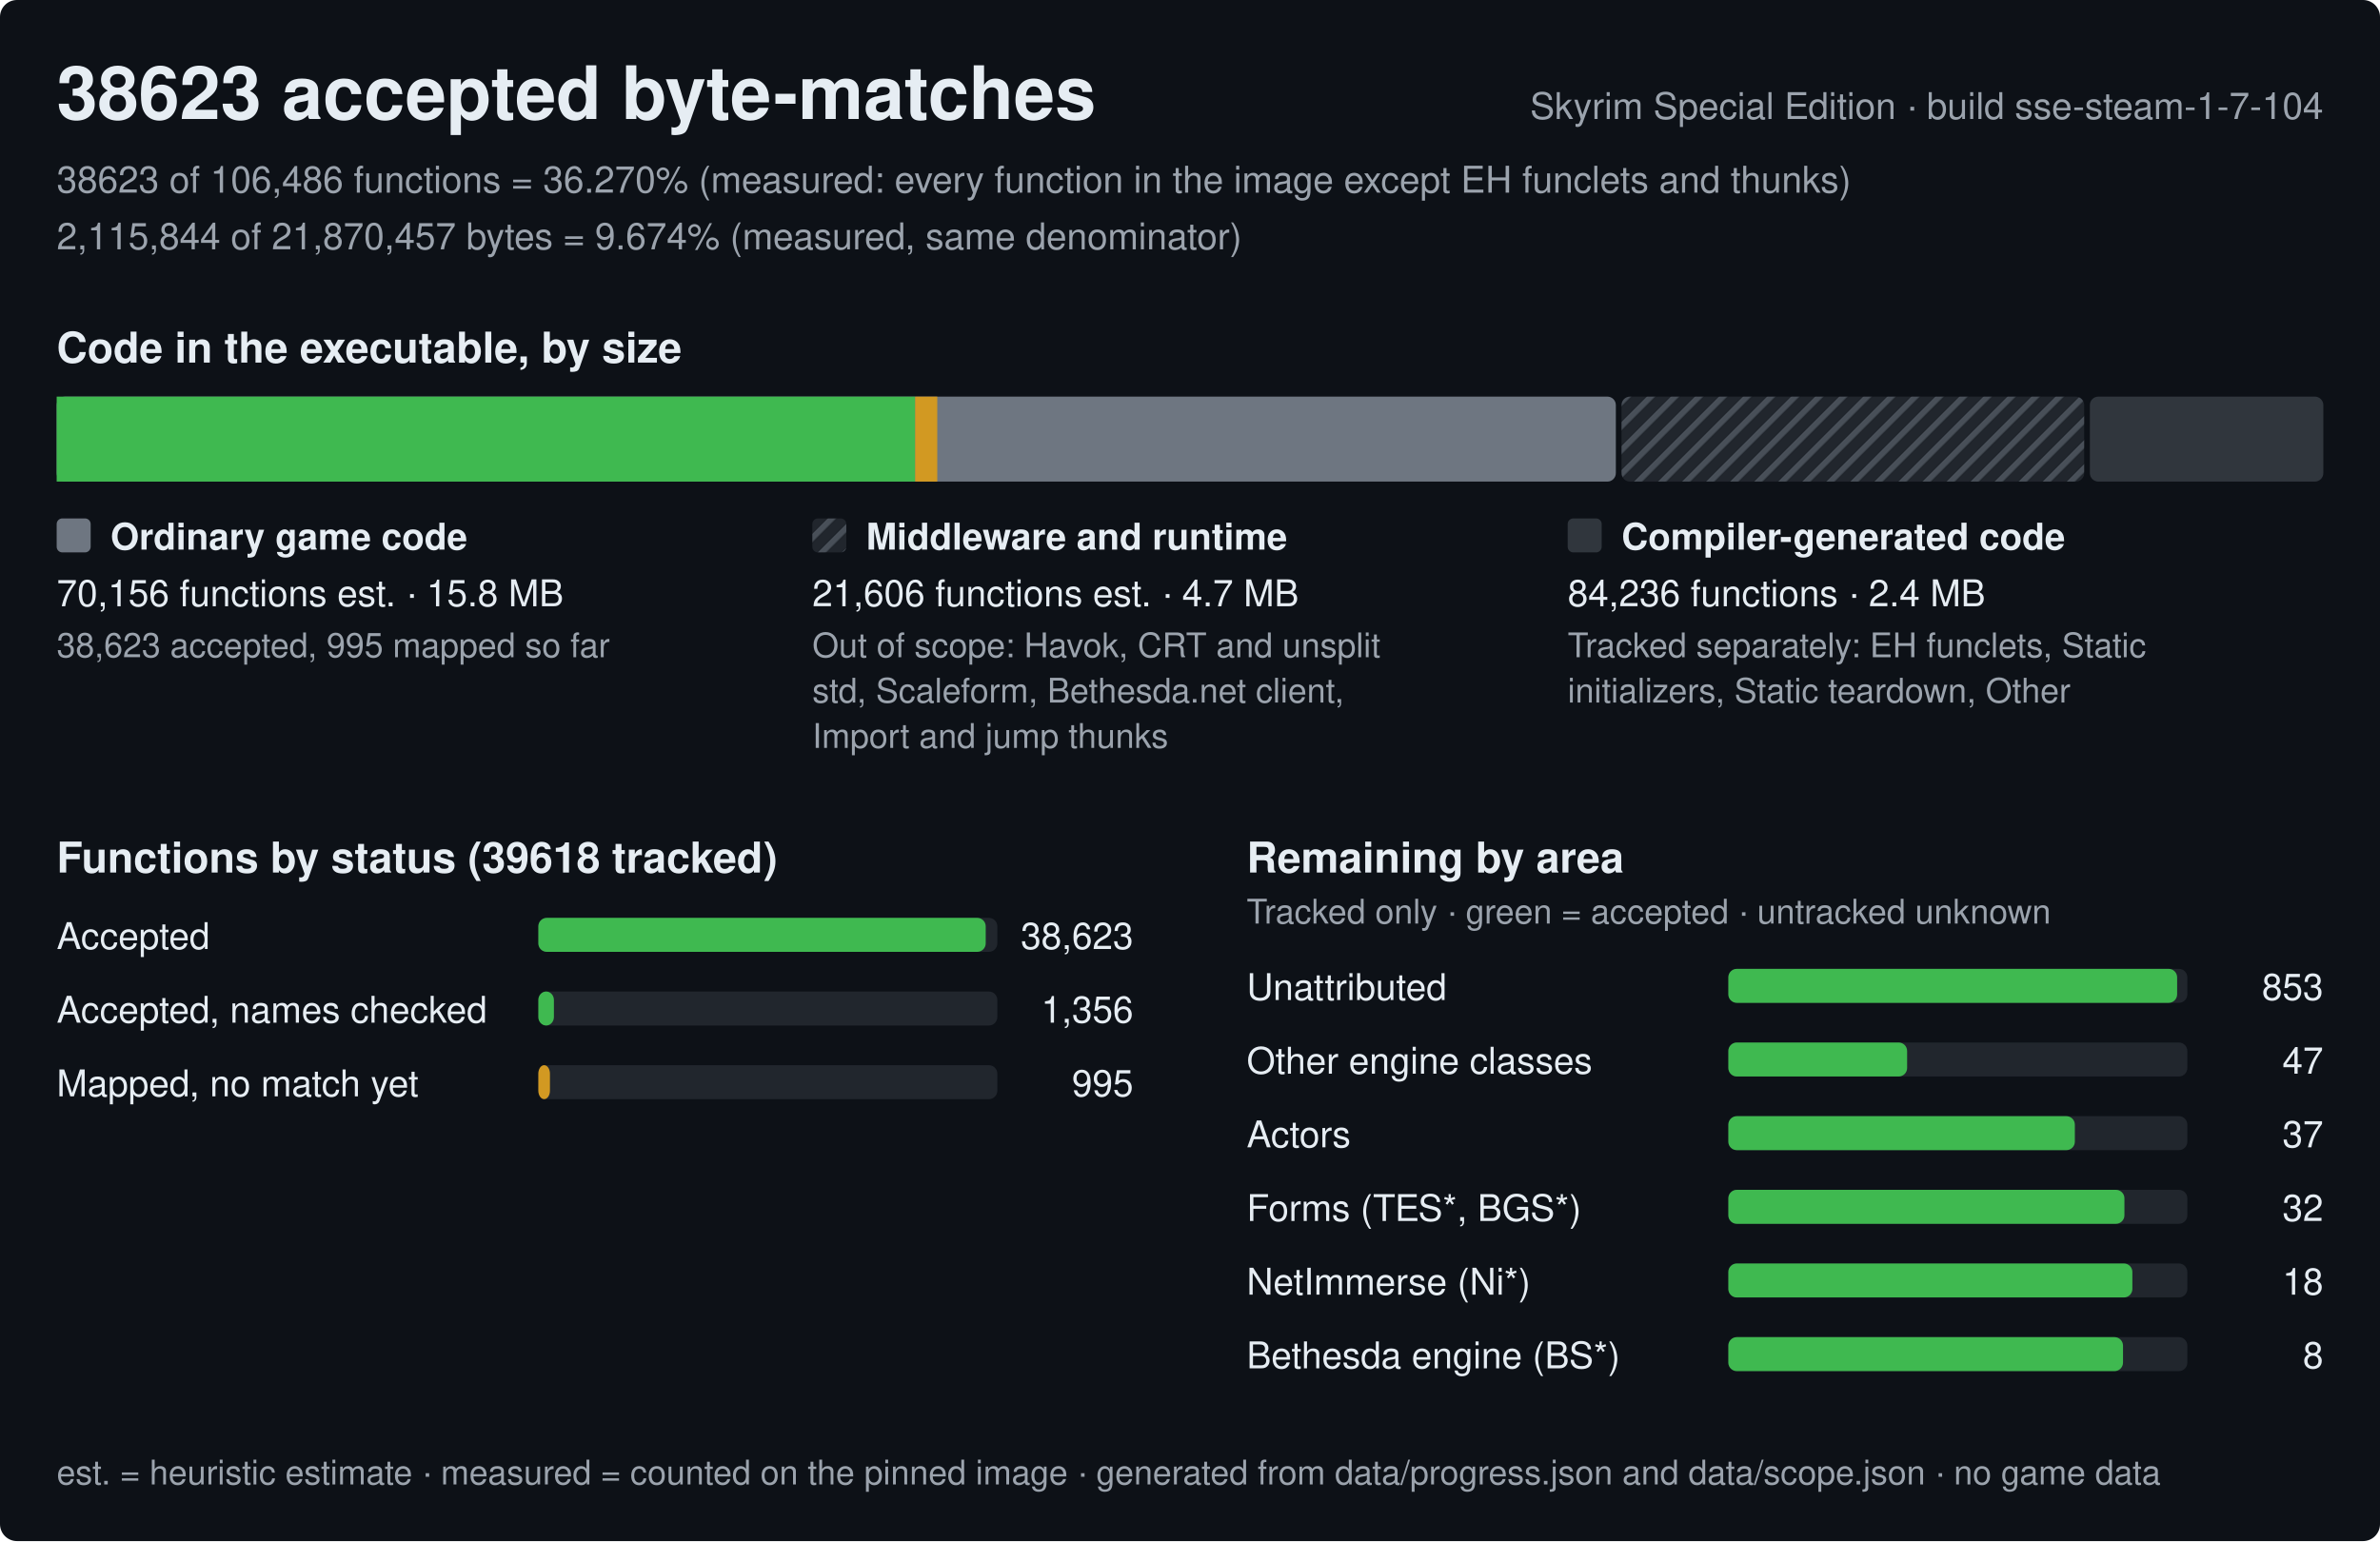
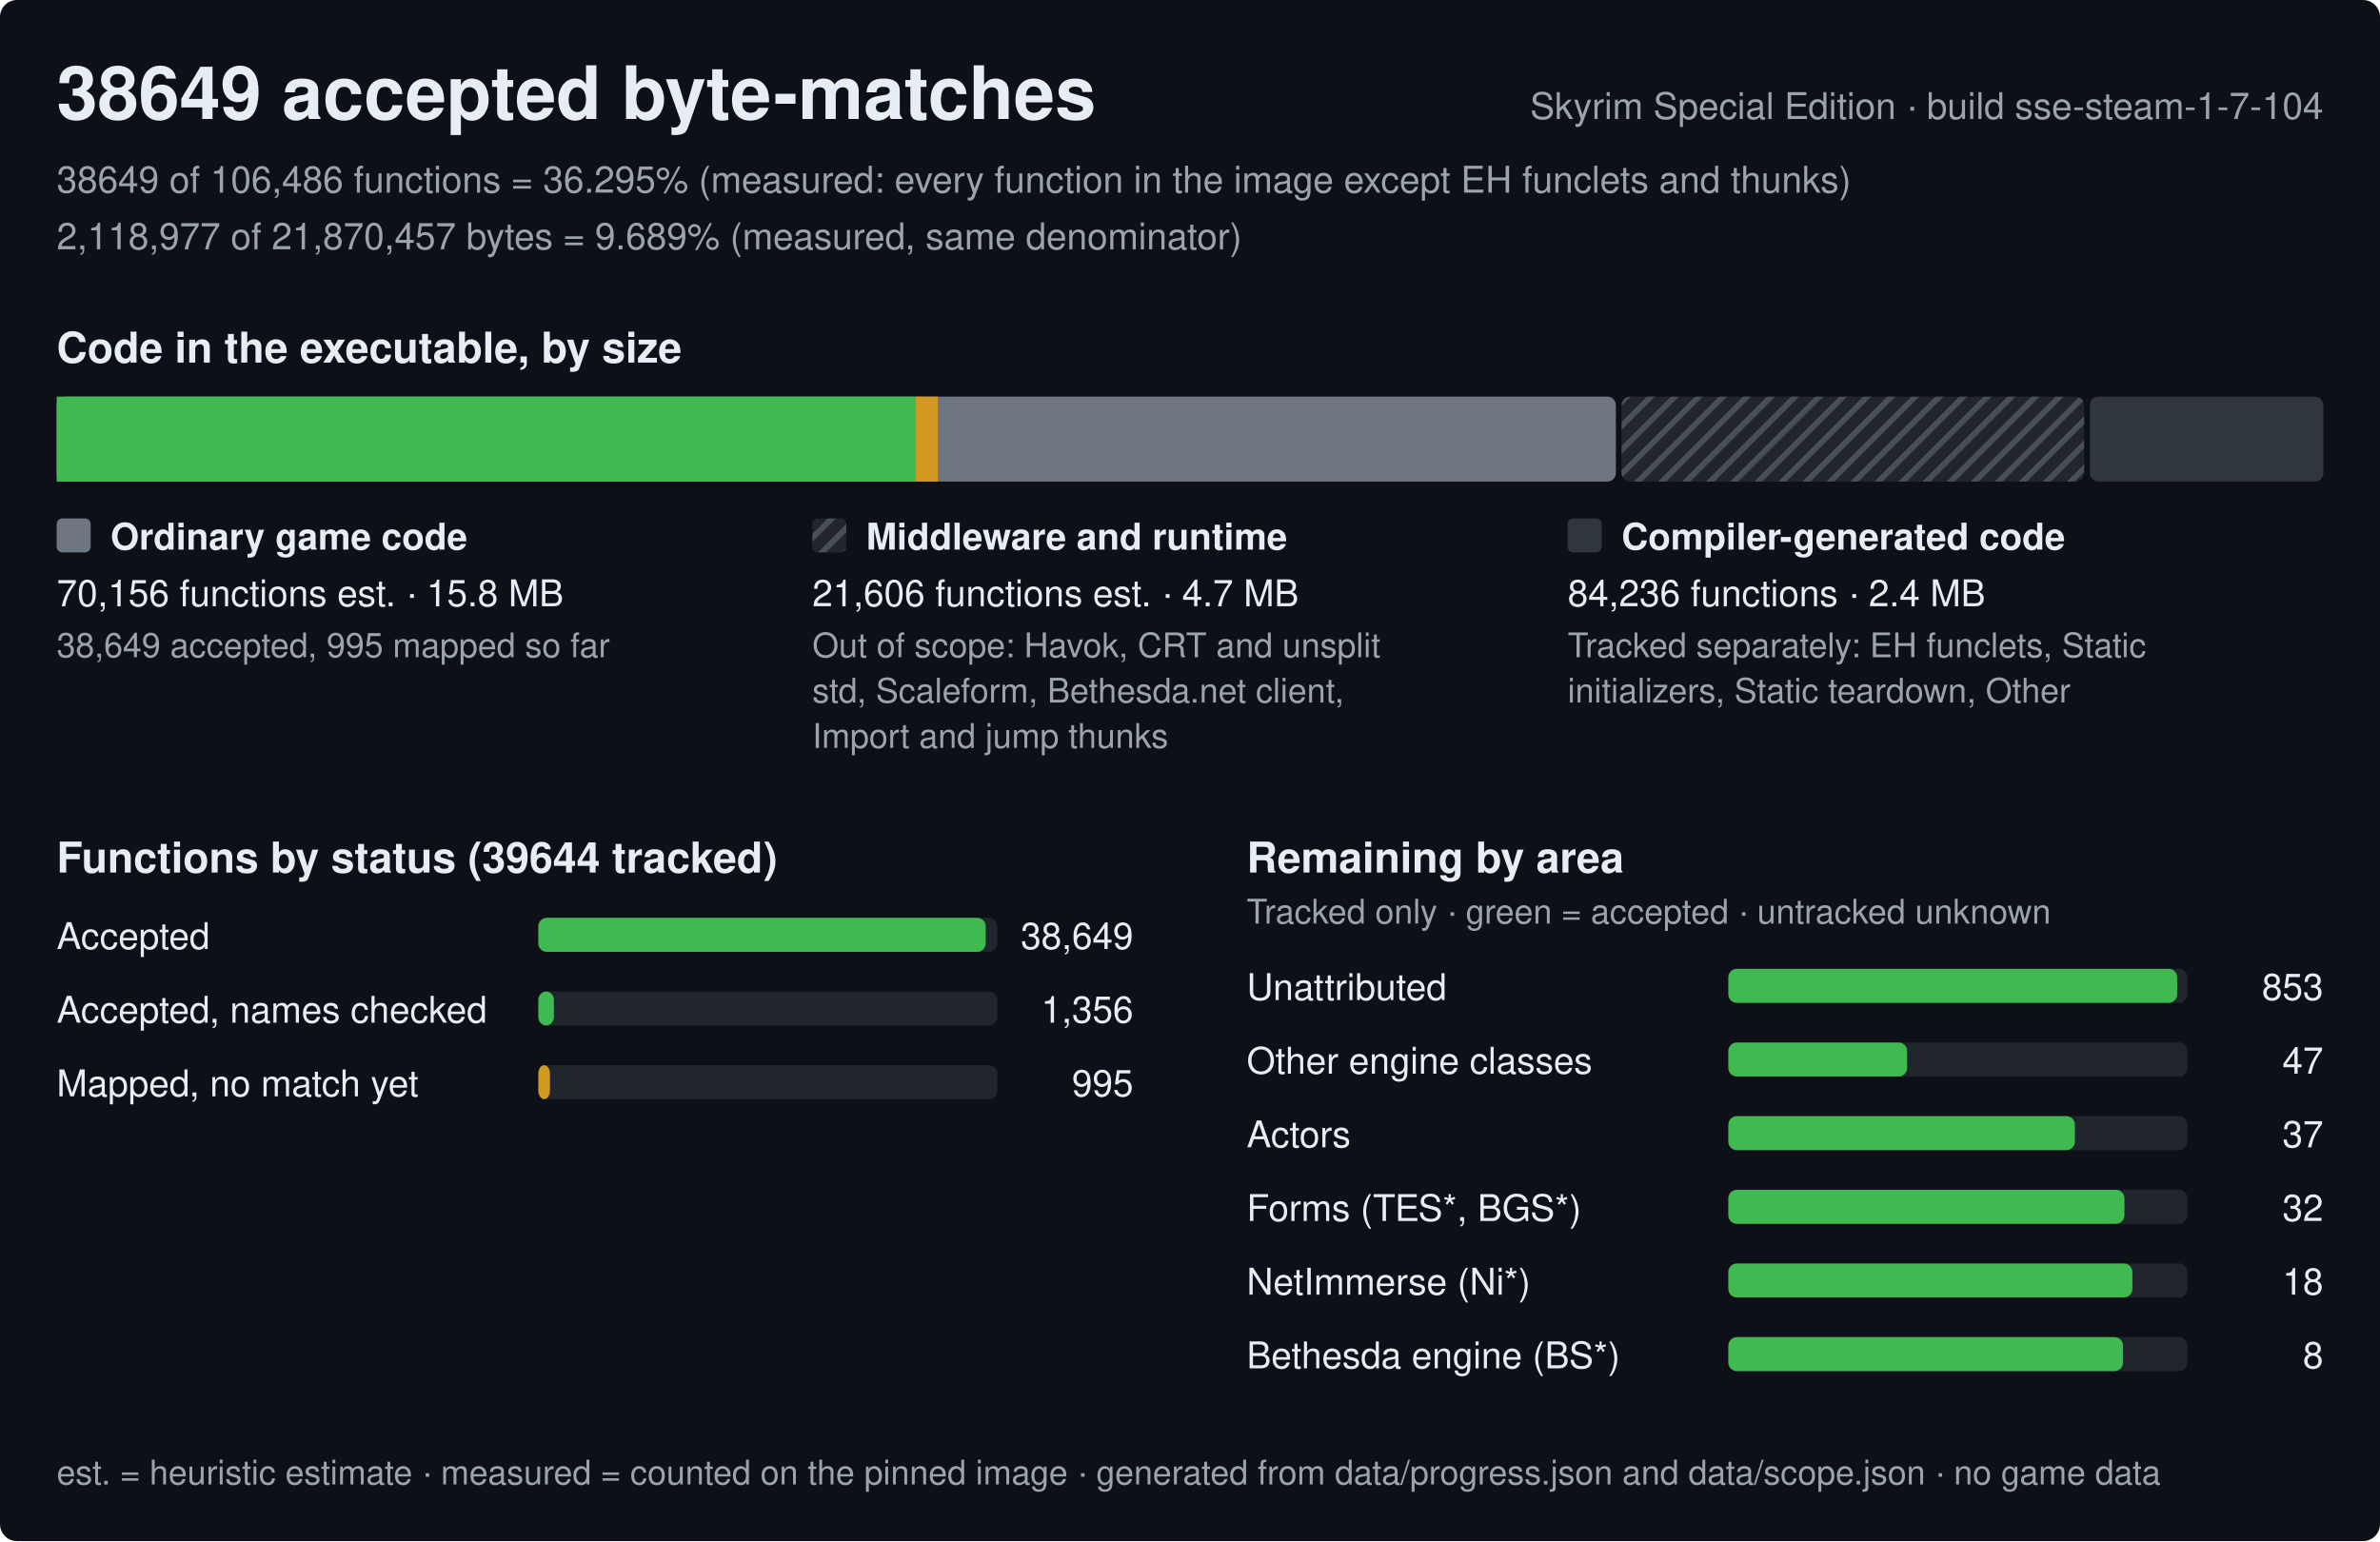
<svg xmlns="http://www.w3.org/2000/svg" width="840" height="544" viewBox="0 0 840 544" role="img" aria-label="Progress of the Skyrim Special Edition byte-matching reconstruction, build sse-steam-1-7-104">
  <style>text{font-family:-apple-system,BlinkMacSystemFont,'Segoe UI',Helvetica,Arial,sans-serif;fill:#e6edf3;white-space:pre}.h{font-size:26px;font-weight:600}.st{font-size:15px;font-weight:600}.lb{font-size:13px;font-weight:600}.bl{font-size:12px;font-weight:600;stroke:#0d1117;stroke-width:3px;paint-order:stroke;stroke-linejoin:round}.rl{font-size:13px}.fn{font-size:12px;fill:#9ba3ad}.mu{fill:#9ba3ad}</style>
  <defs>
    <pattern id="hx" width="6" height="6" patternUnits="userSpaceOnUse" patternTransform="rotate(45)">
      <rect width="6" height="6" fill="#21262d" />
      <rect width="2" height="6" fill="#484f58" />
    </pattern>
  </defs>
  <rect width="840" height="544" rx="6" fill="#0d1117" />
-   <text x="20" y="42" class="h">38623 accepted byte-matches</text>
+   <text x="20" y="42" class="h">38649 accepted byte-matches</text>
  <text x="820" y="42" class="rl mu" text-anchor="end">Skyrim Special Edition · build sse-steam-1-7-104</text>
-   <text x="20" y="68" class="rl mu">38623 of 106,486 functions = 36.270% (measured: every function in the image except EH funclets and thunks)</text>
-   <text x="20" y="88" class="rl mu">2,115,844 of 21,870,457 bytes = 9.674% (measured, same denominator)</text>
+   <text x="20" y="68" class="rl mu">38649 of 106,486 functions = 36.295% (measured: every function in the image except EH funclets and thunks)</text>
+   <text x="20" y="88" class="rl mu">2,118,977 of 21,870,457 bytes = 9.689% (measured, same denominator)</text>
  <text x="20" y="128" class="st">Code in the executable, by size</text>
  <rect x="20" y="140" width="550.3" height="30" rx="3" fill="#6e7681" />
-   <rect x="20" y="140" width="303" height="30" fill="#3fb950" />
-   <rect x="323" y="140" width="7.8" height="30" fill="#d29922" />
+   <rect x="20" y="140" width="303.2" height="30" fill="#3fb950" />
+   <rect x="323.2" y="140" width="7.8" height="30" fill="#d29922" />
  <rect x="572.3" y="140" width="163.3" height="30" rx="3" fill="url(#hx)" />
  <rect x="737.6" y="140" width="82.4" height="30" rx="3" fill="#30363d" />
  <rect x="20" y="183" width="12" height="12" rx="2" fill="#6e7681" />
  <text x="39" y="194" class="lb">Ordinary game code</text>
  <text x="20" y="214" class="rl">70,156 functions est. · 15.8 MB</text>
-   <text x="20" y="232" class="fn">38,623 accepted, 995 mapped so far</text>
+   <text x="20" y="232" class="fn">38,649 accepted, 995 mapped so far</text>
  <rect x="286.7" y="183" width="12" height="12" rx="2" fill="url(#hx)" />
  <text x="305.7" y="194" class="lb">Middleware and runtime</text>
  <text x="286.7" y="214" class="rl">21,606 functions est. · 4.7 MB</text>
  <text x="286.7" y="232" class="fn">Out of scope: Havok, CRT and unsplit</text>
  <text x="286.7" y="248" class="fn">std, Scaleform, Bethesda.net client,</text>
  <text x="286.7" y="264" class="fn">Import and jump thunks</text>
  <rect x="553.3" y="183" width="12" height="12" rx="2" fill="#30363d" />
  <text x="572.3" y="194" class="lb">Compiler-generated code</text>
  <text x="553.3" y="214" class="rl">84,236 functions · 2.4 MB</text>
  <text x="553.3" y="232" class="fn">Tracked separately: EH funclets, Static</text>
  <text x="553.3" y="248" class="fn">initializers, Static teardown, Other</text>
-   <text x="20" y="308" class="st">Functions by status (39618 tracked)</text>
+   <text x="20" y="308" class="st">Functions by status (39644 tracked)</text>
  <text x="20" y="335" class="rl">Accepted</text>
  <rect x="190" y="324" width="162.0" height="12" rx="3" fill="#21262d" />
  <rect x="190" y="324" width="157.9" height="12" rx="3" fill="#3fb950" />
-   <text x="400.0" y="335" class="rl" text-anchor="end">38,623</text>
+   <text x="400.0" y="335" class="rl" text-anchor="end">38,649</text>
  <text x="20" y="361" class="rl">Accepted, names checked</text>
  <rect x="190" y="350" width="162.0" height="12" rx="3" fill="#21262d" />
  <rect x="190" y="350" width="5.5" height="12" rx="3" fill="#3fb950" />
  <text x="400.0" y="361" class="rl" text-anchor="end">1,356</text>
  <text x="20" y="387" class="rl">Mapped, no match yet</text>
  <rect x="190" y="376" width="162.0" height="12" rx="3" fill="#21262d" />
  <rect x="190" y="376" width="4.1" height="12" rx="3" fill="#d29922" />
  <text x="400.0" y="387" class="rl" text-anchor="end">995</text>
  <text x="440.0" y="308" class="st">Remaining by area</text>
  <text x="440.0" y="326" class="fn">Tracked only · green = accepted · untracked unknown</text>
  <text x="440.0" y="353" class="rl">Unattributed</text>
  <rect x="610.0" y="342" width="162.0" height="12" rx="3" fill="#21262d" />
  <rect x="610.0" y="342" width="158.4" height="12" rx="3" fill="#3fb950" />
  <text x="820.0" y="353" class="rl" text-anchor="end">853</text>
  <text x="440.0" y="379" class="rl">Other engine classes</text>
  <rect x="610.0" y="368" width="162.0" height="12" rx="3" fill="#21262d" />
  <rect x="610.0" y="368" width="63.1" height="12" rx="3" fill="#3fb950" />
  <text x="820.0" y="379" class="rl" text-anchor="end">47</text>
  <text x="440.0" y="405" class="rl">Actors</text>
  <rect x="610.0" y="394" width="162.0" height="12" rx="3" fill="#21262d" />
  <rect x="610.0" y="394" width="122.3" height="12" rx="3" fill="#3fb950" />
  <text x="820.0" y="405" class="rl" text-anchor="end">37</text>
  <text x="440.0" y="431" class="rl">Forms (TES*, BGS*)</text>
  <rect x="610.0" y="420" width="162.0" height="12" rx="3" fill="#21262d" />
  <rect x="610.0" y="420" width="139.8" height="12" rx="3" fill="#3fb950" />
  <text x="820.0" y="431" class="rl" text-anchor="end">32</text>
  <text x="440.0" y="457" class="rl">NetImmerse (Ni*)</text>
  <rect x="610.0" y="446" width="162.0" height="12" rx="3" fill="#21262d" />
  <rect x="610.0" y="446" width="142.6" height="12" rx="3" fill="#3fb950" />
  <text x="820.0" y="457" class="rl" text-anchor="end">18</text>
  <text x="440.0" y="483" class="rl">Bethesda engine (BS*)</text>
  <rect x="610.0" y="472" width="162.0" height="12" rx="3" fill="#21262d" />
  <rect x="610.0" y="472" width="139.3" height="12" rx="3" fill="#3fb950" />
  <text x="820.0" y="483" class="rl" text-anchor="end">8</text>
  <text x="20" y="524" class="fn">est. = heuristic estimate · measured = counted on the pinned image · generated from data/progress.json and data/scope.json · no game data</text>
</svg>
